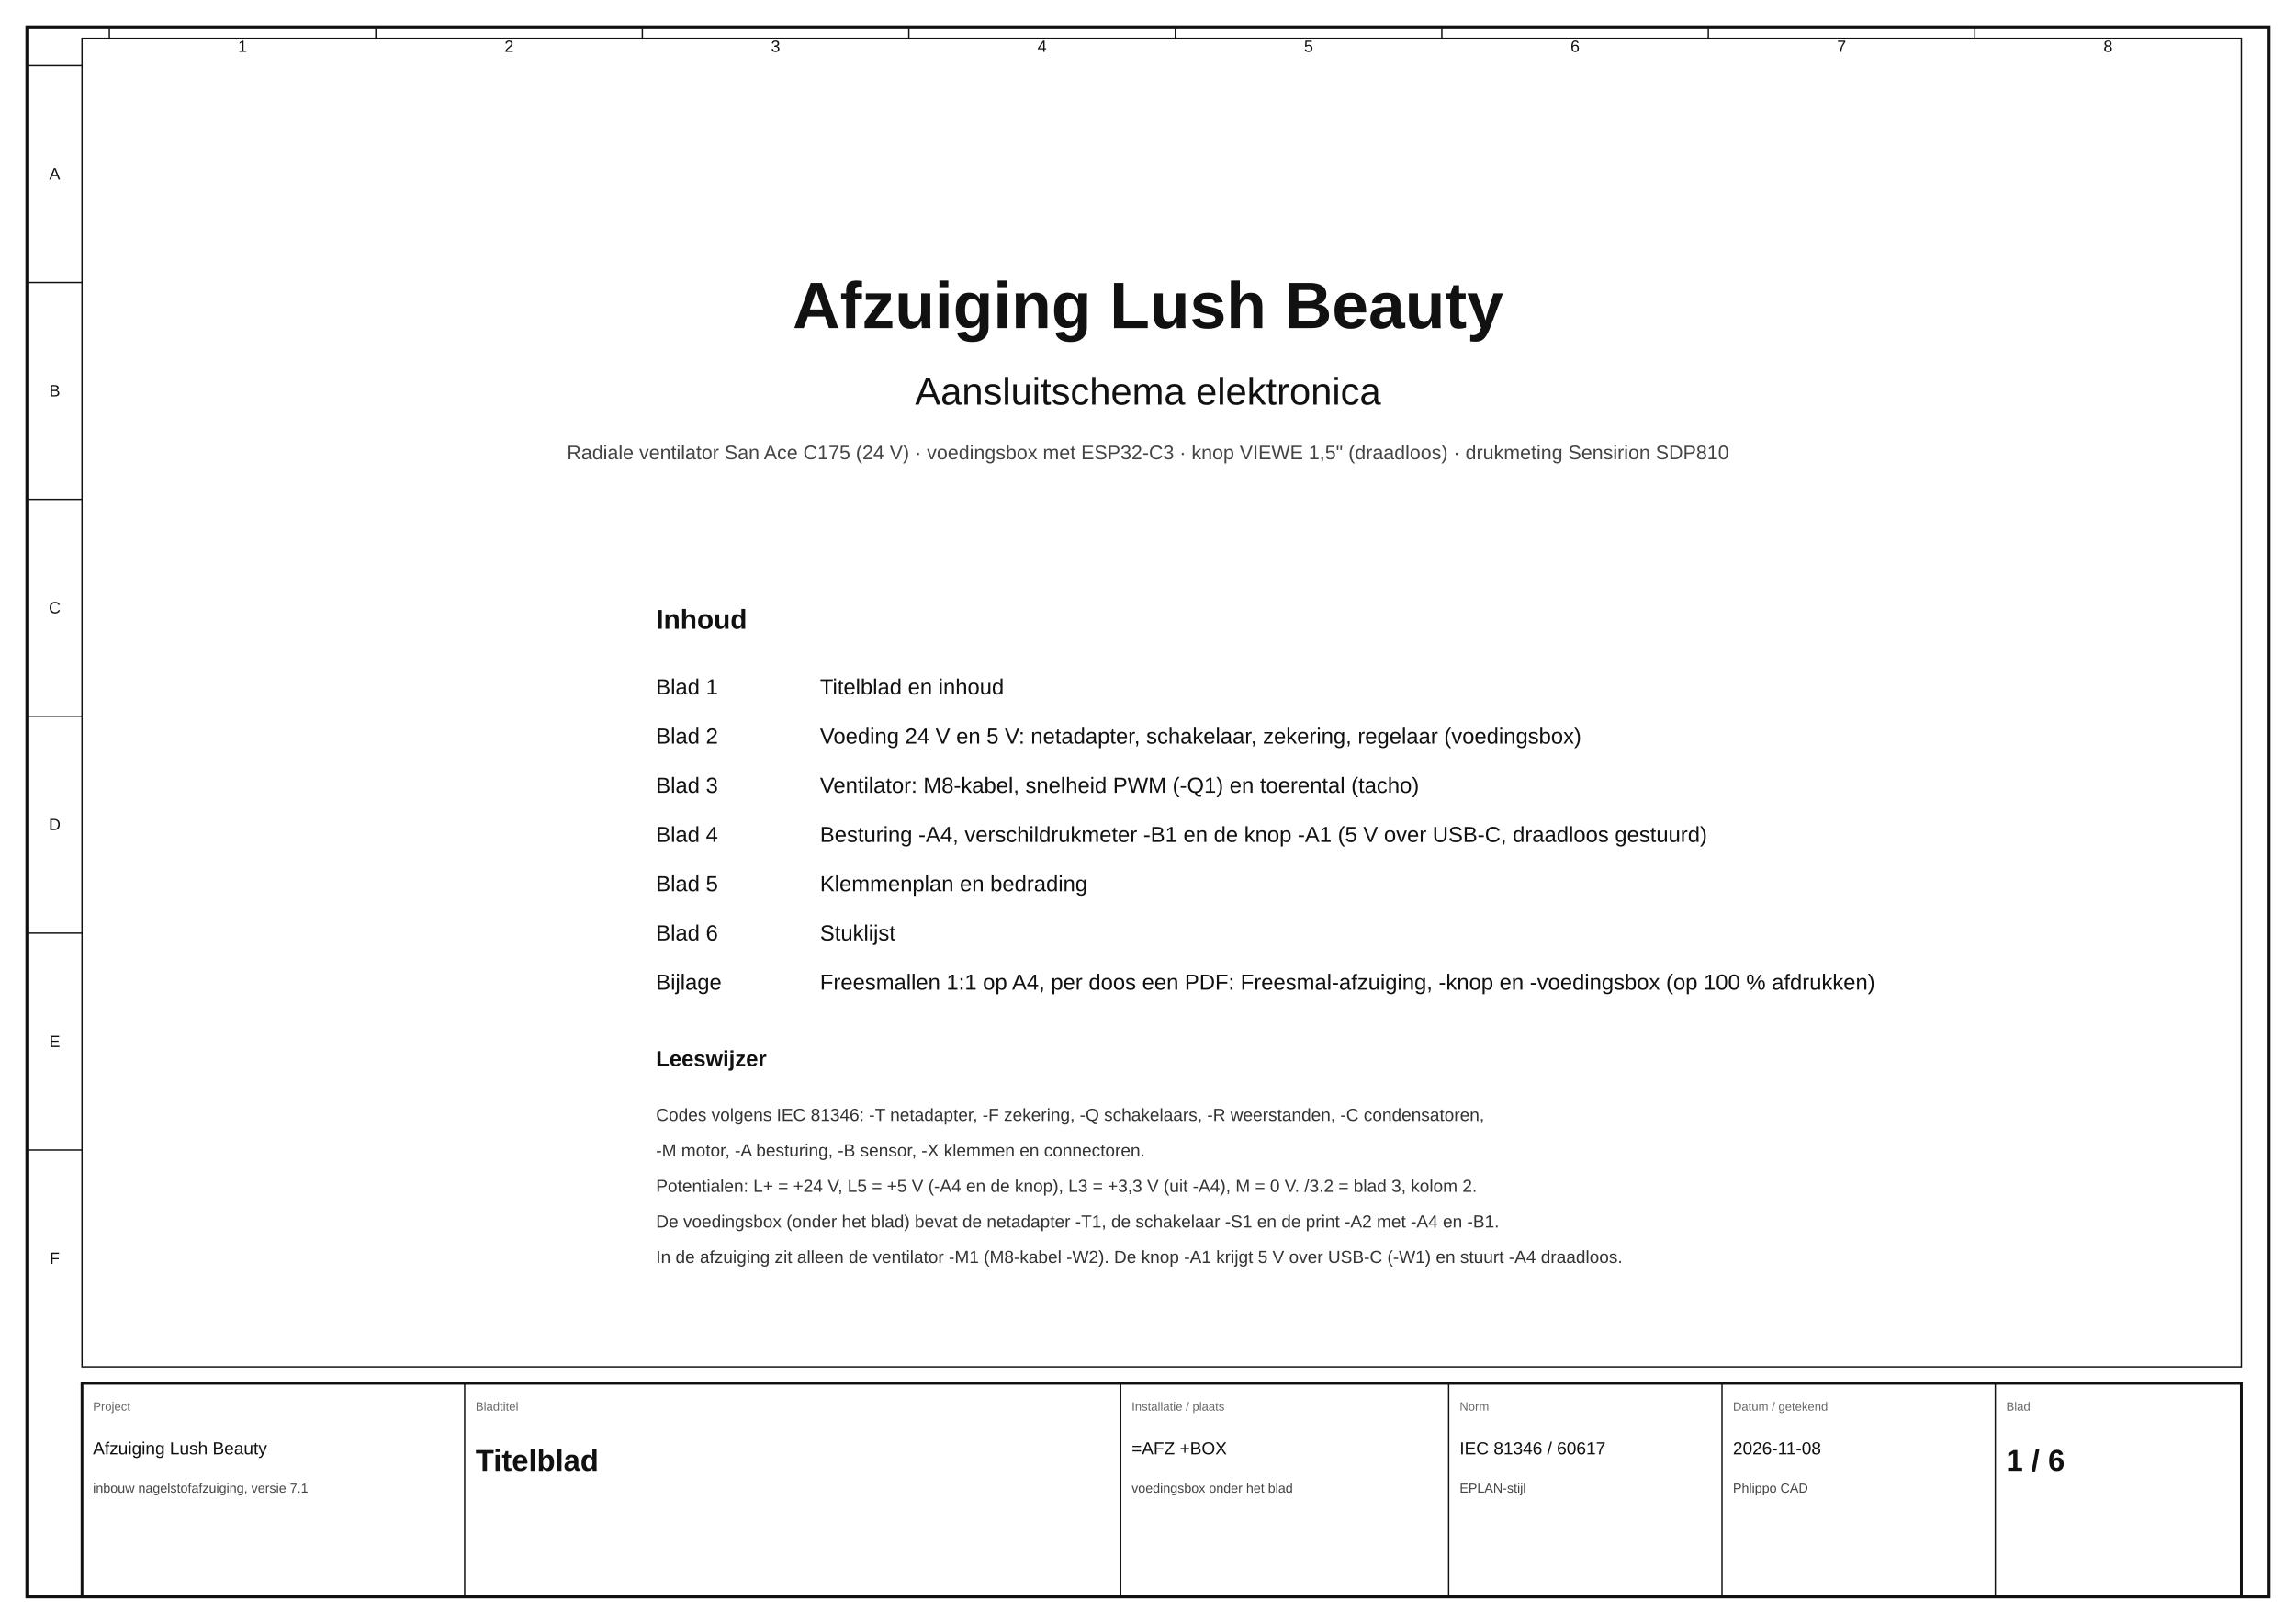
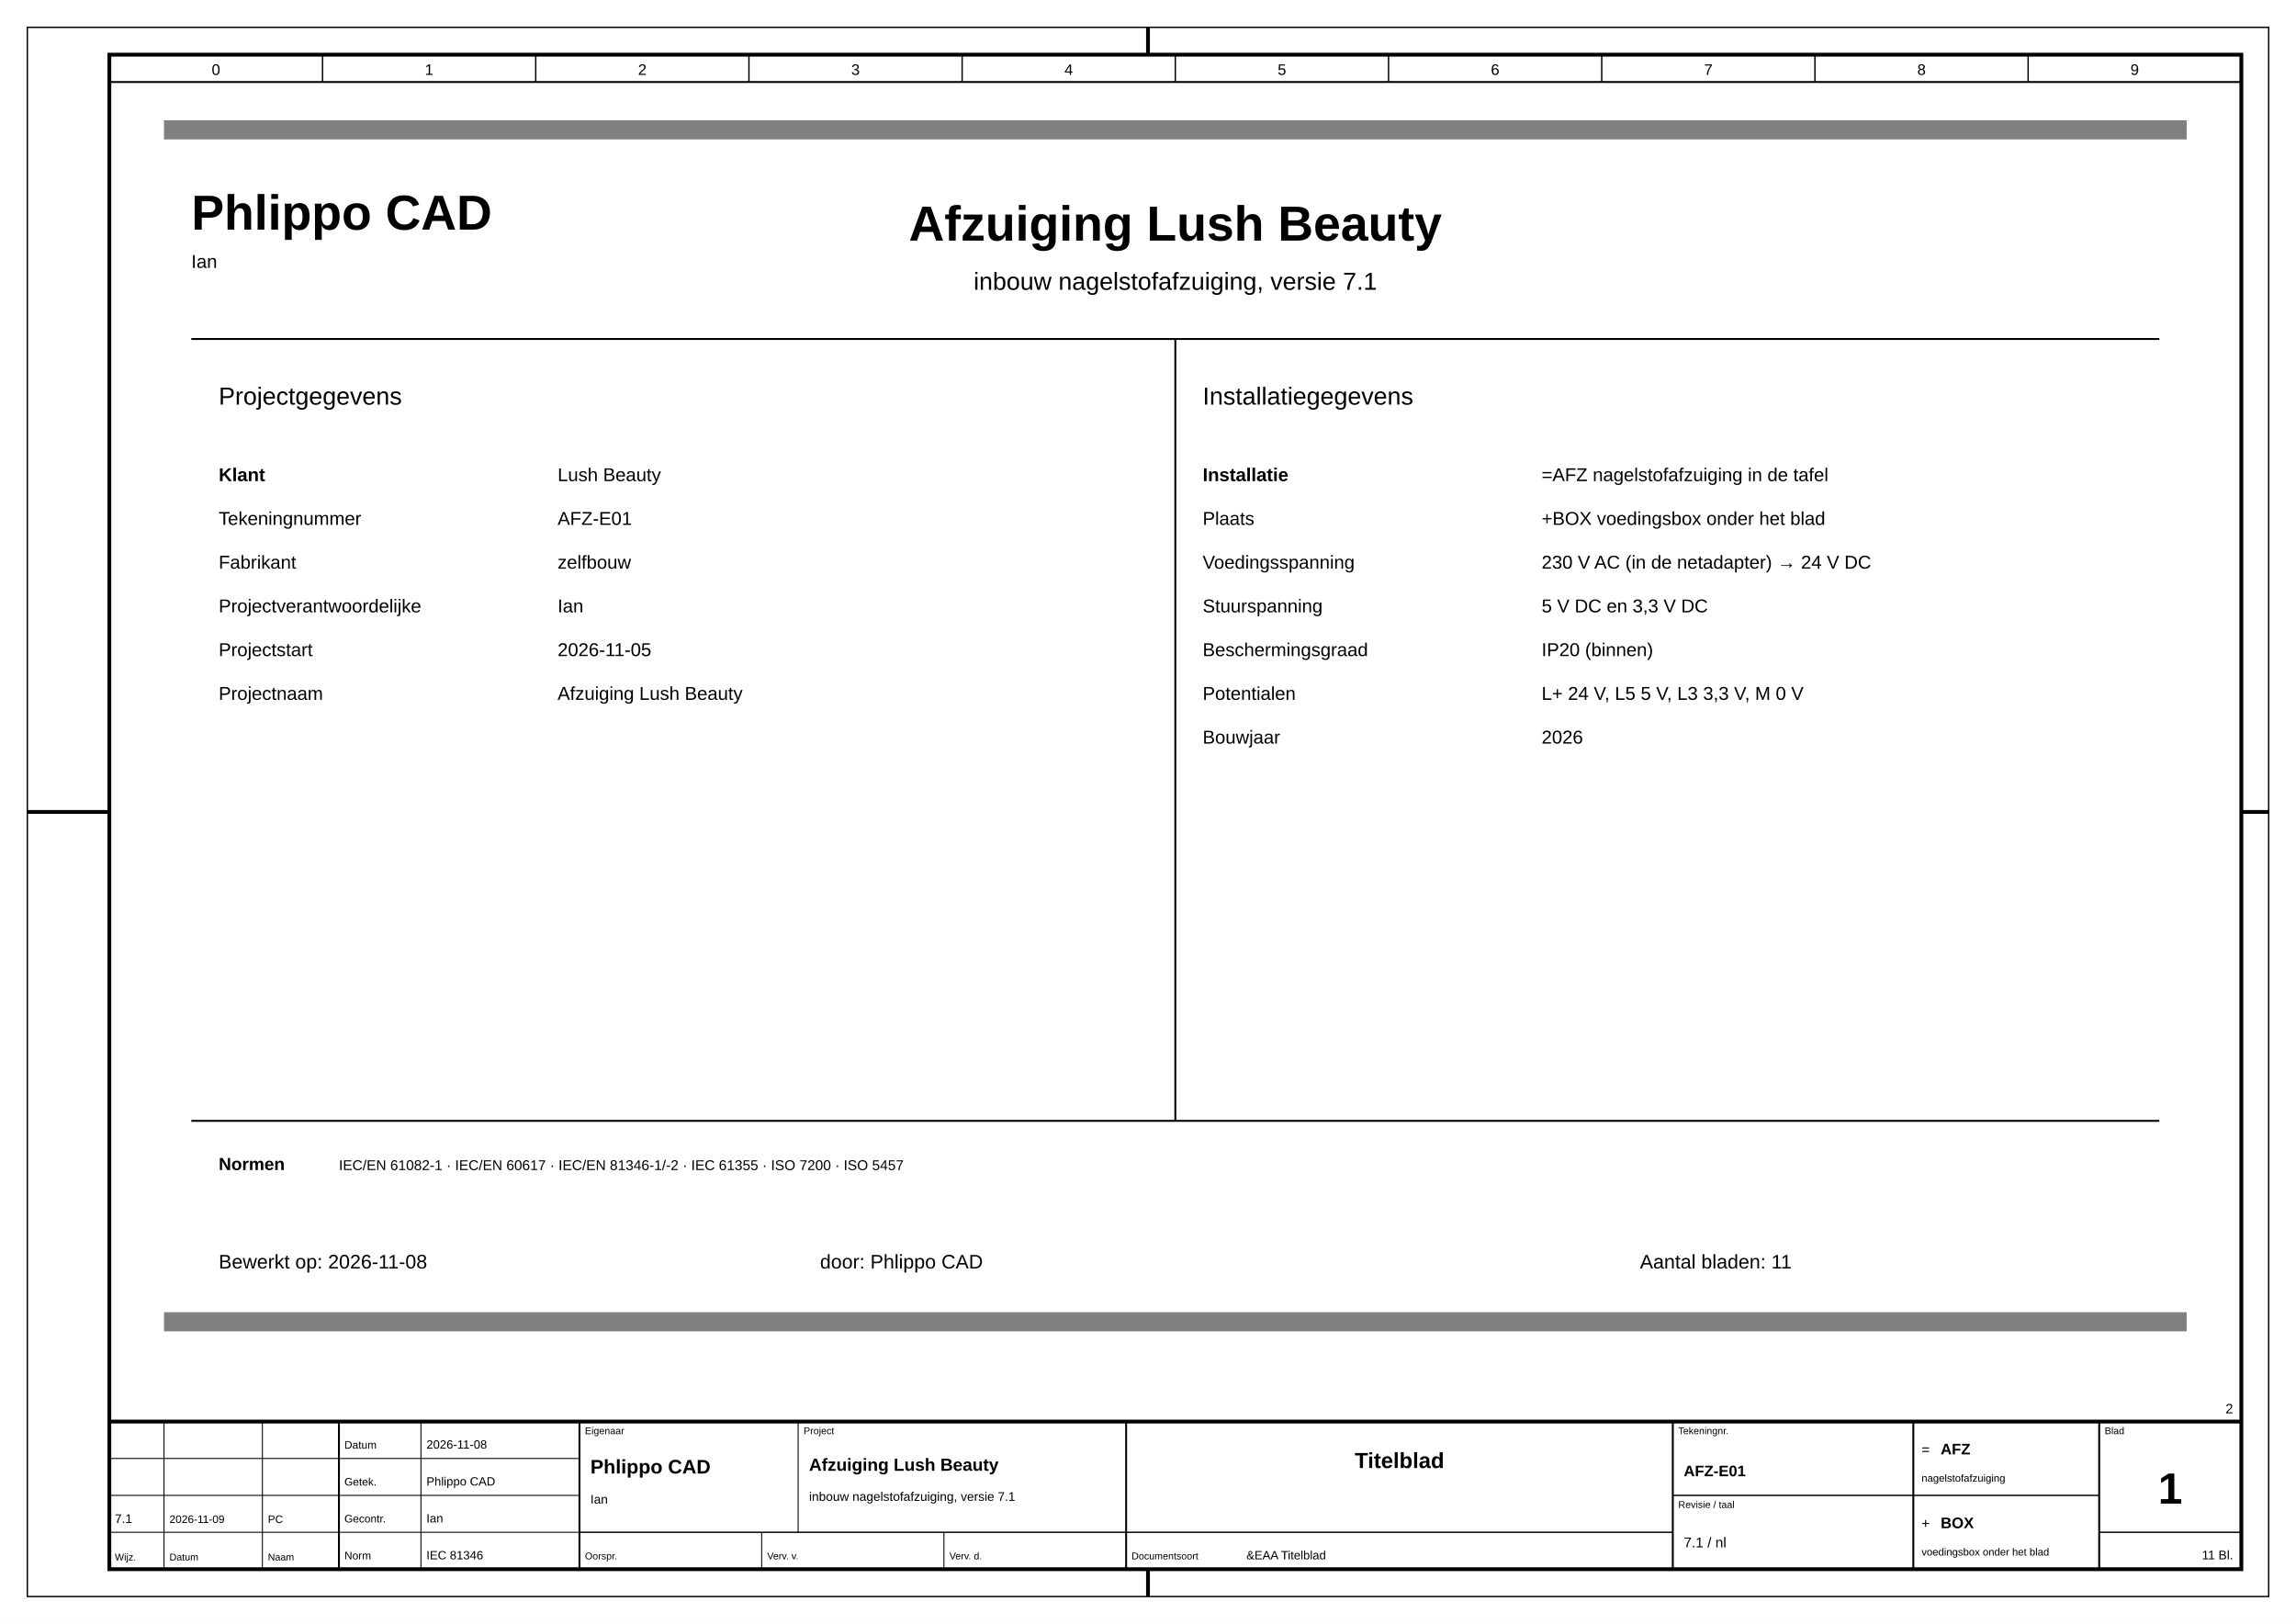
<svg xmlns="http://www.w3.org/2000/svg" viewBox="0 0 420 297" width="420mm" height="297mm" font-family="Arial, Helvetica, sans-serif">
  <rect width="420" height="297" fill="#fff" />
-   <rect x="5" y="5" width="410" height="287" fill="none" stroke="#111" stroke-width="0.7" />
-   <rect x="15" y="7" width="395" height="243" fill="none" stroke="#111" stroke-width="0.25" />
-   <polyline points="20,5 20,7" fill="none" stroke="#111" stroke-width="0.25" />
-   <text x="44.375" y="9.5" font-size="3" text-anchor="middle" fill="#111">1</text>
-   <polyline points="68.75,5 68.75,7" fill="none" stroke="#111" stroke-width="0.25" />
-   <text x="93.125" y="9.5" font-size="3" text-anchor="middle" fill="#111">2</text>
-   <polyline points="117.5,5 117.5,7" fill="none" stroke="#111" stroke-width="0.25" />
-   <text x="141.875" y="9.5" font-size="3" text-anchor="middle" fill="#111">3</text>
-   <polyline points="166.25,5 166.25,7" fill="none" stroke="#111" stroke-width="0.25" />
-   <text x="190.625" y="9.5" font-size="3" text-anchor="middle" fill="#111">4</text>
-   <polyline points="215,5 215,7" fill="none" stroke="#111" stroke-width="0.25" />
-   <text x="239.375" y="9.5" font-size="3" text-anchor="middle" fill="#111">5</text>
-   <polyline points="263.75,5 263.75,7" fill="none" stroke="#111" stroke-width="0.25" />
-   <text x="288.125" y="9.5" font-size="3" text-anchor="middle" fill="#111">6</text>
-   <polyline points="312.5,5 312.5,7" fill="none" stroke="#111" stroke-width="0.25" />
-   <text x="336.875" y="9.5" font-size="3" text-anchor="middle" fill="#111">7</text>
-   <polyline points="361.25,5 361.25,7" fill="none" stroke="#111" stroke-width="0.25" />
-   <text x="385.625" y="9.5" font-size="3" text-anchor="middle" fill="#111">8</text>
-   <polyline points="5,12 15,12" fill="none" stroke="#111" stroke-width="0.25" />
-   <text x="10" y="32.833" font-size="3" text-anchor="middle" fill="#111">A</text>
-   <polyline points="5,51.667 15,51.667" fill="none" stroke="#111" stroke-width="0.25" />
-   <text x="10" y="72.5" font-size="3" text-anchor="middle" fill="#111">B</text>
-   <polyline points="5,91.333 15,91.333" fill="none" stroke="#111" stroke-width="0.25" />
-   <text x="10" y="112.167" font-size="3" text-anchor="middle" fill="#111">C</text>
-   <polyline points="5,131 15,131" fill="none" stroke="#111" stroke-width="0.25" />
-   <text x="10" y="151.833" font-size="3" text-anchor="middle" fill="#111">D</text>
-   <polyline points="5,170.667 15,170.667" fill="none" stroke="#111" stroke-width="0.25" />
-   <text x="10" y="191.5" font-size="3" text-anchor="middle" fill="#111">E</text>
-   <polyline points="5,210.333 15,210.333" fill="none" stroke="#111" stroke-width="0.25" />
-   <text x="10" y="231.167" font-size="3" text-anchor="middle" fill="#111">F</text>
-   <rect x="15" y="253" width="395" height="39" fill="none" stroke="#111" stroke-width="0.5" />
-   <polyline points="15,253 15,292" fill="none" stroke="#111" stroke-width="0.25" />
-   <text x="17" y="258" font-size="2.2" text-anchor="start" fill="#666">Project</text>
-   <text x="17" y="266" font-size="3.2" text-anchor="start" fill="#111">Afzuiging Lush Beauty</text>
-   <text x="17" y="273" font-size="2.4" text-anchor="start" fill="#444">inbouw nagelstofafzuiging, versie 7.1</text>
-   <polyline points="85,253 85,292" fill="none" stroke="#111" stroke-width="0.25" />
-   <text x="87" y="258" font-size="2.2" text-anchor="start" fill="#666">Bladtitel</text>
-   <text x="87" y="269" font-size="5.5" text-anchor="start" fill="#111" font-weight="700">Titelblad</text>
-   <polyline points="205,253 205,292" fill="none" stroke="#111" stroke-width="0.25" />
-   <text x="207" y="258" font-size="2.2" text-anchor="start" fill="#666">Installatie / plaats</text>
-   <text x="207" y="266" font-size="3.2" text-anchor="start" fill="#111">=AFZ +BOX</text>
-   <text x="207" y="273" font-size="2.4" text-anchor="start" fill="#444">voedingsbox onder het blad</text>
-   <polyline points="265,253 265,292" fill="none" stroke="#111" stroke-width="0.25" />
-   <text x="267" y="258" font-size="2.2" text-anchor="start" fill="#666">Norm</text>
-   <text x="267" y="266" font-size="3.2" text-anchor="start" fill="#111">IEC 81346 / 60617</text>
-   <text x="267" y="273" font-size="2.4" text-anchor="start" fill="#444">EPLAN-stijl</text>
-   <polyline points="315,253 315,292" fill="none" stroke="#111" stroke-width="0.25" />
-   <text x="317" y="258" font-size="2.2" text-anchor="start" fill="#666">Datum / getekend</text>
-   <text x="317" y="266" font-size="3.2" text-anchor="start" fill="#111">2026-11-08</text>
-   <text x="317" y="273" font-size="2.4" text-anchor="start" fill="#444">Phlippo CAD</text>
-   <polyline points="365,253 365,292" fill="none" stroke="#111" stroke-width="0.25" />
-   <text x="367" y="258" font-size="2.2" text-anchor="start" fill="#666">Blad</text>
-   <text x="367" y="269" font-size="5.5" text-anchor="start" fill="#111" font-weight="700">1 / 6</text>
-   <text x="210" y="60" font-size="12" text-anchor="middle" fill="#111" font-weight="700">Afzuiging Lush Beauty</text>
-   <text x="210" y="74" font-size="7" text-anchor="middle" fill="#111">Aansluitschema elektronica</text>
-   <text x="210" y="84" font-size="3.6" text-anchor="middle" fill="#444">Radiale ventilator San Ace C175 (24 V) · voedingsbox met ESP32-C3 · knop VIEWE 1,5" (draadloos) · drukmeting Sensirion SDP810</text>
-   <text x="120" y="115" font-size="5" text-anchor="start" fill="#111" font-weight="700">Inhoud</text>
-   <text x="120" y="127" font-size="4" text-anchor="start" fill="#111">Blad 1</text>
-   <text x="150" y="127" font-size="4" text-anchor="start" fill="#111">Titelblad en inhoud</text>
-   <text x="120" y="136" font-size="4" text-anchor="start" fill="#111">Blad 2</text>
-   <text x="150" y="136" font-size="4" text-anchor="start" fill="#111">Voeding 24 V en 5 V: netadapter, schakelaar, zekering, regelaar (voedingsbox)</text>
-   <text x="120" y="145" font-size="4" text-anchor="start" fill="#111">Blad 3</text>
-   <text x="150" y="145" font-size="4" text-anchor="start" fill="#111">Ventilator: M8-kabel, snelheid PWM (-Q1) en toerental (tacho)</text>
-   <text x="120" y="154" font-size="4" text-anchor="start" fill="#111">Blad 4</text>
-   <text x="150" y="154" font-size="4" text-anchor="start" fill="#111">Besturing -A4, verschildrukmeter -B1 en de knop -A1 (5 V over USB-C, draadloos gestuurd)</text>
-   <text x="120" y="163" font-size="4" text-anchor="start" fill="#111">Blad 5</text>
-   <text x="150" y="163" font-size="4" text-anchor="start" fill="#111">Klemmenplan en bedrading</text>
-   <text x="120" y="172" font-size="4" text-anchor="start" fill="#111">Blad 6</text>
-   <text x="150" y="172" font-size="4" text-anchor="start" fill="#111">Stuklijst</text>
-   <text x="120" y="181" font-size="4" text-anchor="start" fill="#111">Bijlage</text>
-   <text x="150" y="181" font-size="4" text-anchor="start" fill="#111">Freesmallen 1:1 op A4, per doos een PDF: Freesmal-afzuiging, -knop en -voedingsbox (op 100 % afdrukken)</text>
-   <text x="120" y="195" font-size="4" text-anchor="start" fill="#111" font-weight="700">Leeswijzer</text>
-   <text x="120" y="205" font-size="3.2" text-anchor="start" fill="#333">Codes volgens IEC 81346: -T netadapter, -F zekering, -Q schakelaars, -R weerstanden, -C condensatoren,</text>
-   <text x="120" y="211.5" font-size="3.2" text-anchor="start" fill="#333">-M motor, -A besturing, -B sensor, -X klemmen en connectoren.</text>
-   <text x="120" y="218" font-size="3.2" text-anchor="start" fill="#333">Potentialen: L+ = +24 V, L5 = +5 V (-A4 en de knop), L3 = +3,3 V (uit -A4), M = 0 V. /3.2 = blad 3, kolom 2.</text>
-   <text x="120" y="224.5" font-size="3.2" text-anchor="start" fill="#333">De voedingsbox (onder het blad) bevat de netadapter -T1, de schakelaar -S1 en de print -A2 met -A4 en -B1.</text>
-   <text x="120" y="231" font-size="3.2" text-anchor="start" fill="#333">In de afzuiging zit alleen de ventilator -M1 (M8-kabel -W2). De knop -A1 krijgt 5 V over USB-C (-W1) en stuurt -A4 draadloos.</text>
+   <rect x="5" y="5" width="410" height="287" fill="none" stroke="#000" stroke-width="0.25" />
+   <rect x="20" y="10" width="390" height="277" fill="none" stroke="#000" stroke-width="0.7" />
+   <polyline points="210,5 210,10" fill="none" stroke="#000" stroke-width="0.7" />
+   <polyline points="210,287 210,292" fill="none" stroke="#000" stroke-width="0.7" />
+   <polyline points="5,148.5 20,148.5" fill="none" stroke="#000" stroke-width="0.7" />
+   <polyline points="410,148.5 415,148.5" fill="none" stroke="#000" stroke-width="0.7" />
+   <polyline points="20,15 410,15" fill="none" stroke="#000" stroke-width="0.35" />
+   <text x="39.5" y="13.7" font-size="2.8" text-anchor="middle" fill="#000">0</text>
+   <polyline points="59,10 59,15" fill="none" stroke="#000" stroke-width="0.25" />
+   <text x="78.5" y="13.7" font-size="2.8" text-anchor="middle" fill="#000">1</text>
+   <polyline points="98,10 98,15" fill="none" stroke="#000" stroke-width="0.25" />
+   <text x="117.5" y="13.7" font-size="2.8" text-anchor="middle" fill="#000">2</text>
+   <polyline points="137,10 137,15" fill="none" stroke="#000" stroke-width="0.25" />
+   <text x="156.5" y="13.7" font-size="2.8" text-anchor="middle" fill="#000">3</text>
+   <polyline points="176,10 176,15" fill="none" stroke="#000" stroke-width="0.25" />
+   <text x="195.5" y="13.7" font-size="2.8" text-anchor="middle" fill="#000">4</text>
+   <polyline points="215,10 215,15" fill="none" stroke="#000" stroke-width="0.25" />
+   <text x="234.5" y="13.7" font-size="2.8" text-anchor="middle" fill="#000">5</text>
+   <polyline points="254,10 254,15" fill="none" stroke="#000" stroke-width="0.25" />
+   <text x="273.5" y="13.7" font-size="2.8" text-anchor="middle" fill="#000">6</text>
+   <polyline points="293,10 293,15" fill="none" stroke="#000" stroke-width="0.25" />
+   <text x="312.5" y="13.7" font-size="2.8" text-anchor="middle" fill="#000">7</text>
+   <polyline points="332,10 332,15" fill="none" stroke="#000" stroke-width="0.25" />
+   <text x="351.5" y="13.7" font-size="2.8" text-anchor="middle" fill="#000">8</text>
+   <polyline points="371,10 371,15" fill="none" stroke="#000" stroke-width="0.25" />
+   <text x="390.5" y="13.7" font-size="2.8" text-anchor="middle" fill="#000">9</text>
+   <text x="408.5" y="258.5" font-size="2.5" text-anchor="end" fill="#000">2</text>
+   <polyline points="20,260 410,260" fill="none" stroke="#000" stroke-width="0.7" />
+   <polyline points="20,266.75 62,266.75" fill="none" stroke="#000" stroke-width="0.18" />
+   <polyline points="20,273.5 62,273.5" fill="none" stroke="#000" stroke-width="0.18" />
+   <polyline points="20,280.25 62,280.25" fill="none" stroke="#000" stroke-width="0.18" />
+   <polyline points="30,260 30,287" fill="none" stroke="#000" stroke-width="0.18" />
+   <polyline points="48,260 48,287" fill="none" stroke="#000" stroke-width="0.18" />
+   <text x="21" y="285.4" font-size="1.8" text-anchor="start" fill="#000">Wijz.</text>
+   <text x="31" y="285.4" font-size="1.8" text-anchor="start" fill="#000">Datum</text>
+   <text x="49" y="285.4" font-size="1.8" text-anchor="start" fill="#000">Naam</text>
+   <text x="21" y="278.55" font-size="2.3" text-anchor="start" fill="#000">7.1</text>
+   <text x="31" y="278.55" font-size="2" text-anchor="start" fill="#000">2026-11-09</text>
+   <text x="49" y="278.55" font-size="2" text-anchor="start" fill="#000">PC</text>
+   <polyline points="62,260 62,287" fill="none" stroke="#000" stroke-width="0.35" />
+   <polyline points="62,266.75 106,266.75" fill="none" stroke="#000" stroke-width="0.18" />
+   <polyline points="62,273.5 106,273.5" fill="none" stroke="#000" stroke-width="0.18" />
+   <polyline points="62,280.25 106,280.25" fill="none" stroke="#000" stroke-width="0.18" />
+   <polyline points="77,260 77,287" fill="none" stroke="#000" stroke-width="0.18" />
+   <text x="63" y="264.95" font-size="2" text-anchor="start" fill="#000">Datum</text>
+   <text x="78" y="264.95" font-size="2.2" text-anchor="start" fill="#000">2026-11-08</text>
+   <text x="63" y="271.7" font-size="2" text-anchor="start" fill="#000">Getek.</text>
+   <text x="78" y="271.7" font-size="2.2" text-anchor="start" fill="#000">Phlippo CAD</text>
+   <text x="63" y="278.45" font-size="2" text-anchor="start" fill="#000">Gecontr.</text>
+   <text x="78" y="278.45" font-size="2.2" text-anchor="start" fill="#000">Ian</text>
+   <text x="63" y="285.2" font-size="2" text-anchor="start" fill="#000">Norm</text>
+   <text x="78" y="285.2" font-size="2.2" text-anchor="start" fill="#000">IEC 81346</text>
+   <polyline points="106,260 106,287" fill="none" stroke="#000" stroke-width="0.35" />
+   <polyline points="106,280.25 206,280.25" fill="none" stroke="#000" stroke-width="0.25" />
+   <polyline points="146,260 146,280.25" fill="none" stroke="#000" stroke-width="0.18" />
+   <text x="107" y="262.3" font-size="1.8" text-anchor="start" fill="#000">Eigenaar</text>
+   <text x="108" y="269.5" font-size="3.6" text-anchor="start" fill="#000" font-weight="700">Phlippo CAD</text>
+   <text x="108" y="275" font-size="2.3" text-anchor="start" fill="#000">Ian</text>
+   <text x="147" y="262.3" font-size="1.8" text-anchor="start" fill="#000">Project</text>
+   <text x="148" y="269" font-size="3.2" text-anchor="start" fill="#000" font-weight="700">Afzuiging Lush Beauty</text>
+   <text x="148" y="274.5" font-size="2.3" text-anchor="start" fill="#000">inbouw nagelstofafzuiging, versie 7.1</text>
+   <text x="107" y="285.2" font-size="1.8" text-anchor="start" fill="#000">Oorspr.</text>
+   <text x="118" y="285.2" font-size="2" text-anchor="start" fill="#000" />
+   <polyline points="139.33,280.25 139.33,287" fill="none" stroke="#000" stroke-width="0.18" />
+   <text x="140.33" y="285.2" font-size="1.8" text-anchor="start" fill="#000">Verv. v.</text>
+   <text x="151.33" y="285.2" font-size="2" text-anchor="start" fill="#000" />
+   <polyline points="172.67,280.25 172.67,287" fill="none" stroke="#000" stroke-width="0.18" />
+   <text x="173.67" y="285.2" font-size="1.8" text-anchor="start" fill="#000">Verv. d.</text>
+   <text x="184.67" y="285.2" font-size="2" text-anchor="start" fill="#000" />
+   <polyline points="206,260 206,287" fill="none" stroke="#000" stroke-width="0.35" />
+   <polyline points="206,280.25 306,280.25" fill="none" stroke="#000" stroke-width="0.25" />
+   <text x="256" y="268.5" font-size="4" text-anchor="middle" fill="#000" font-weight="700">Titelblad</text>
+   <text x="207" y="285.2" font-size="1.8" text-anchor="start" fill="#000">Documentsoort</text>
+   <text x="228" y="285.2" font-size="2.2" text-anchor="start" fill="#000">&amp;EAA  Titelblad</text>
+   <polyline points="306,260 306,287" fill="none" stroke="#000" stroke-width="0.35" />
+   <polyline points="306,273.5 350,273.5" fill="none" stroke="#000" stroke-width="0.25" />
+   <text x="307" y="262.3" font-size="1.8" text-anchor="start" fill="#000">Tekeningnr.</text>
+   <text x="308" y="270" font-size="2.8" text-anchor="start" fill="#000" font-weight="700">AFZ-E01</text>
+   <text x="307" y="275.8" font-size="1.8" text-anchor="start" fill="#000">Revisie / taal</text>
+   <text x="308" y="283" font-size="2.6" text-anchor="start" fill="#000">7.1 / nl</text>
+   <polyline points="350,260 350,287" fill="none" stroke="#000" stroke-width="0.35" />
+   <polyline points="350,273.5 384,273.5" fill="none" stroke="#000" stroke-width="0.25" />
+   <text x="351.5" y="266" font-size="2.6" text-anchor="start" fill="#000">=</text>
+   <text x="355" y="266" font-size="2.8" text-anchor="start" fill="#000" font-weight="700">AFZ</text>
+   <text x="351.5" y="271" font-size="1.9" text-anchor="start" fill="#000">nagelstofafzuiging</text>
+   <text x="351.5" y="279.5" font-size="2.6" text-anchor="start" fill="#000">+</text>
+   <text x="355" y="279.5" font-size="2.8" text-anchor="start" fill="#000" font-weight="700">BOX</text>
+   <text x="351.5" y="284.5" font-size="1.9" text-anchor="start" fill="#000">voedingsbox onder het blad</text>
+   <polyline points="384,260 384,287" fill="none" stroke="#000" stroke-width="0.35" />
+   <polyline points="384,280.25 410,280.25" fill="none" stroke="#000" stroke-width="0.25" />
+   <text x="385" y="262.3" font-size="1.8" text-anchor="start" fill="#000">Blad</text>
+   <text x="397" y="275" font-size="8" text-anchor="middle" fill="#000" font-weight="700">1</text>
+   <text x="408.5" y="285.2" font-size="2.3" text-anchor="end" fill="#000">11 Bl.</text>
+   <rect x="30" y="22" width="370" height="3.5" fill="#808080" stroke="#000" stroke-width="0" />
+   <rect x="30" y="240" width="370" height="3.5" fill="#808080" stroke="#000" stroke-width="0" />
+   <text x="35" y="42" font-size="9" text-anchor="start" fill="#000" font-weight="700">Phlippo CAD</text>
+   <text x="35" y="49" font-size="3.4" text-anchor="start" fill="#000">Ian</text>
+   <text x="215" y="44" font-size="9" text-anchor="middle" fill="#000" font-weight="700">Afzuiging Lush Beauty</text>
+   <text x="215" y="53" font-size="4.5" text-anchor="middle" fill="#000">inbouw nagelstofafzuiging, versie 7.1</text>
+   <polyline points="35,62 395,62" fill="none" stroke="#000" stroke-width="0.35" />
+   <polyline points="215,62 215,205" fill="none" stroke="#000" stroke-width="0.35" />
+   <text x="40" y="74" font-size="4.5" text-anchor="start" fill="#000">Projectgegevens</text>
+   <text x="220" y="74" font-size="4.5" text-anchor="start" fill="#000">Installatiegegevens</text>
+   <text x="40" y="88" font-size="3.4" text-anchor="start" fill="#000" font-weight="700">Klant</text>
+   <text x="102" y="88" font-size="3.4" text-anchor="start" fill="#000">Lush Beauty</text>
+   <text x="40" y="96" font-size="3.4" text-anchor="start" fill="#000">Tekeningnummer</text>
+   <text x="102" y="96" font-size="3.4" text-anchor="start" fill="#000">AFZ-E01</text>
+   <text x="40" y="104" font-size="3.4" text-anchor="start" fill="#000">Fabrikant</text>
+   <text x="102" y="104" font-size="3.4" text-anchor="start" fill="#000">zelfbouw</text>
+   <text x="40" y="112" font-size="3.4" text-anchor="start" fill="#000">Projectverantwoordelijke</text>
+   <text x="102" y="112" font-size="3.4" text-anchor="start" fill="#000">Ian</text>
+   <text x="40" y="120" font-size="3.4" text-anchor="start" fill="#000">Projectstart</text>
+   <text x="102" y="120" font-size="3.4" text-anchor="start" fill="#000">2026-11-05</text>
+   <text x="40" y="128" font-size="3.4" text-anchor="start" fill="#000">Projectnaam</text>
+   <text x="102" y="128" font-size="3.4" text-anchor="start" fill="#000">Afzuiging Lush Beauty</text>
+   <text x="220" y="88" font-size="3.4" text-anchor="start" fill="#000" font-weight="700">Installatie</text>
+   <text x="282" y="88" font-size="3.4" text-anchor="start" fill="#000">=AFZ nagelstofafzuiging in de tafel</text>
+   <text x="220" y="96" font-size="3.4" text-anchor="start" fill="#000">Plaats</text>
+   <text x="282" y="96" font-size="3.4" text-anchor="start" fill="#000">+BOX voedingsbox onder het blad</text>
+   <text x="220" y="104" font-size="3.4" text-anchor="start" fill="#000">Voedingsspanning</text>
+   <text x="282" y="104" font-size="3.4" text-anchor="start" fill="#000">230 V AC (in de netadapter) → 24 V DC</text>
+   <text x="220" y="112" font-size="3.4" text-anchor="start" fill="#000">Stuurspanning</text>
+   <text x="282" y="112" font-size="3.4" text-anchor="start" fill="#000">5 V DC en 3,3 V DC</text>
+   <text x="220" y="120" font-size="3.4" text-anchor="start" fill="#000">Beschermingsgraad</text>
+   <text x="282" y="120" font-size="3.4" text-anchor="start" fill="#000">IP20 (binnen)</text>
+   <text x="220" y="128" font-size="3.4" text-anchor="start" fill="#000">Potentialen</text>
+   <text x="282" y="128" font-size="3.4" text-anchor="start" fill="#000">L+ 24 V, L5 5 V, L3 3,3 V, M 0 V</text>
+   <text x="220" y="136" font-size="3.4" text-anchor="start" fill="#000">Bouwjaar</text>
+   <text x="282" y="136" font-size="3.4" text-anchor="start" fill="#000">2026</text>
+   <polyline points="35,205 395,205" fill="none" stroke="#000" stroke-width="0.35" />
+   <text x="40" y="214" font-size="3.2" text-anchor="start" fill="#000" font-weight="700">Normen</text>
+   <text x="62" y="214" font-size="2.6" text-anchor="start" fill="#000">IEC/EN 61082-1  ·  IEC/EN 60617  ·  IEC/EN 81346-1/-2  ·  IEC 61355  ·  ISO 7200  ·  ISO 5457</text>
+   <text x="40" y="232" font-size="3.6" text-anchor="start" fill="#000">Bewerkt op: 2026-11-08</text>
+   <text x="150" y="232" font-size="3.6" text-anchor="start" fill="#000">door: Phlippo CAD</text>
+   <text x="300" y="232" font-size="3.6" text-anchor="start" fill="#000">Aantal bladen: 11</text>
</svg>
